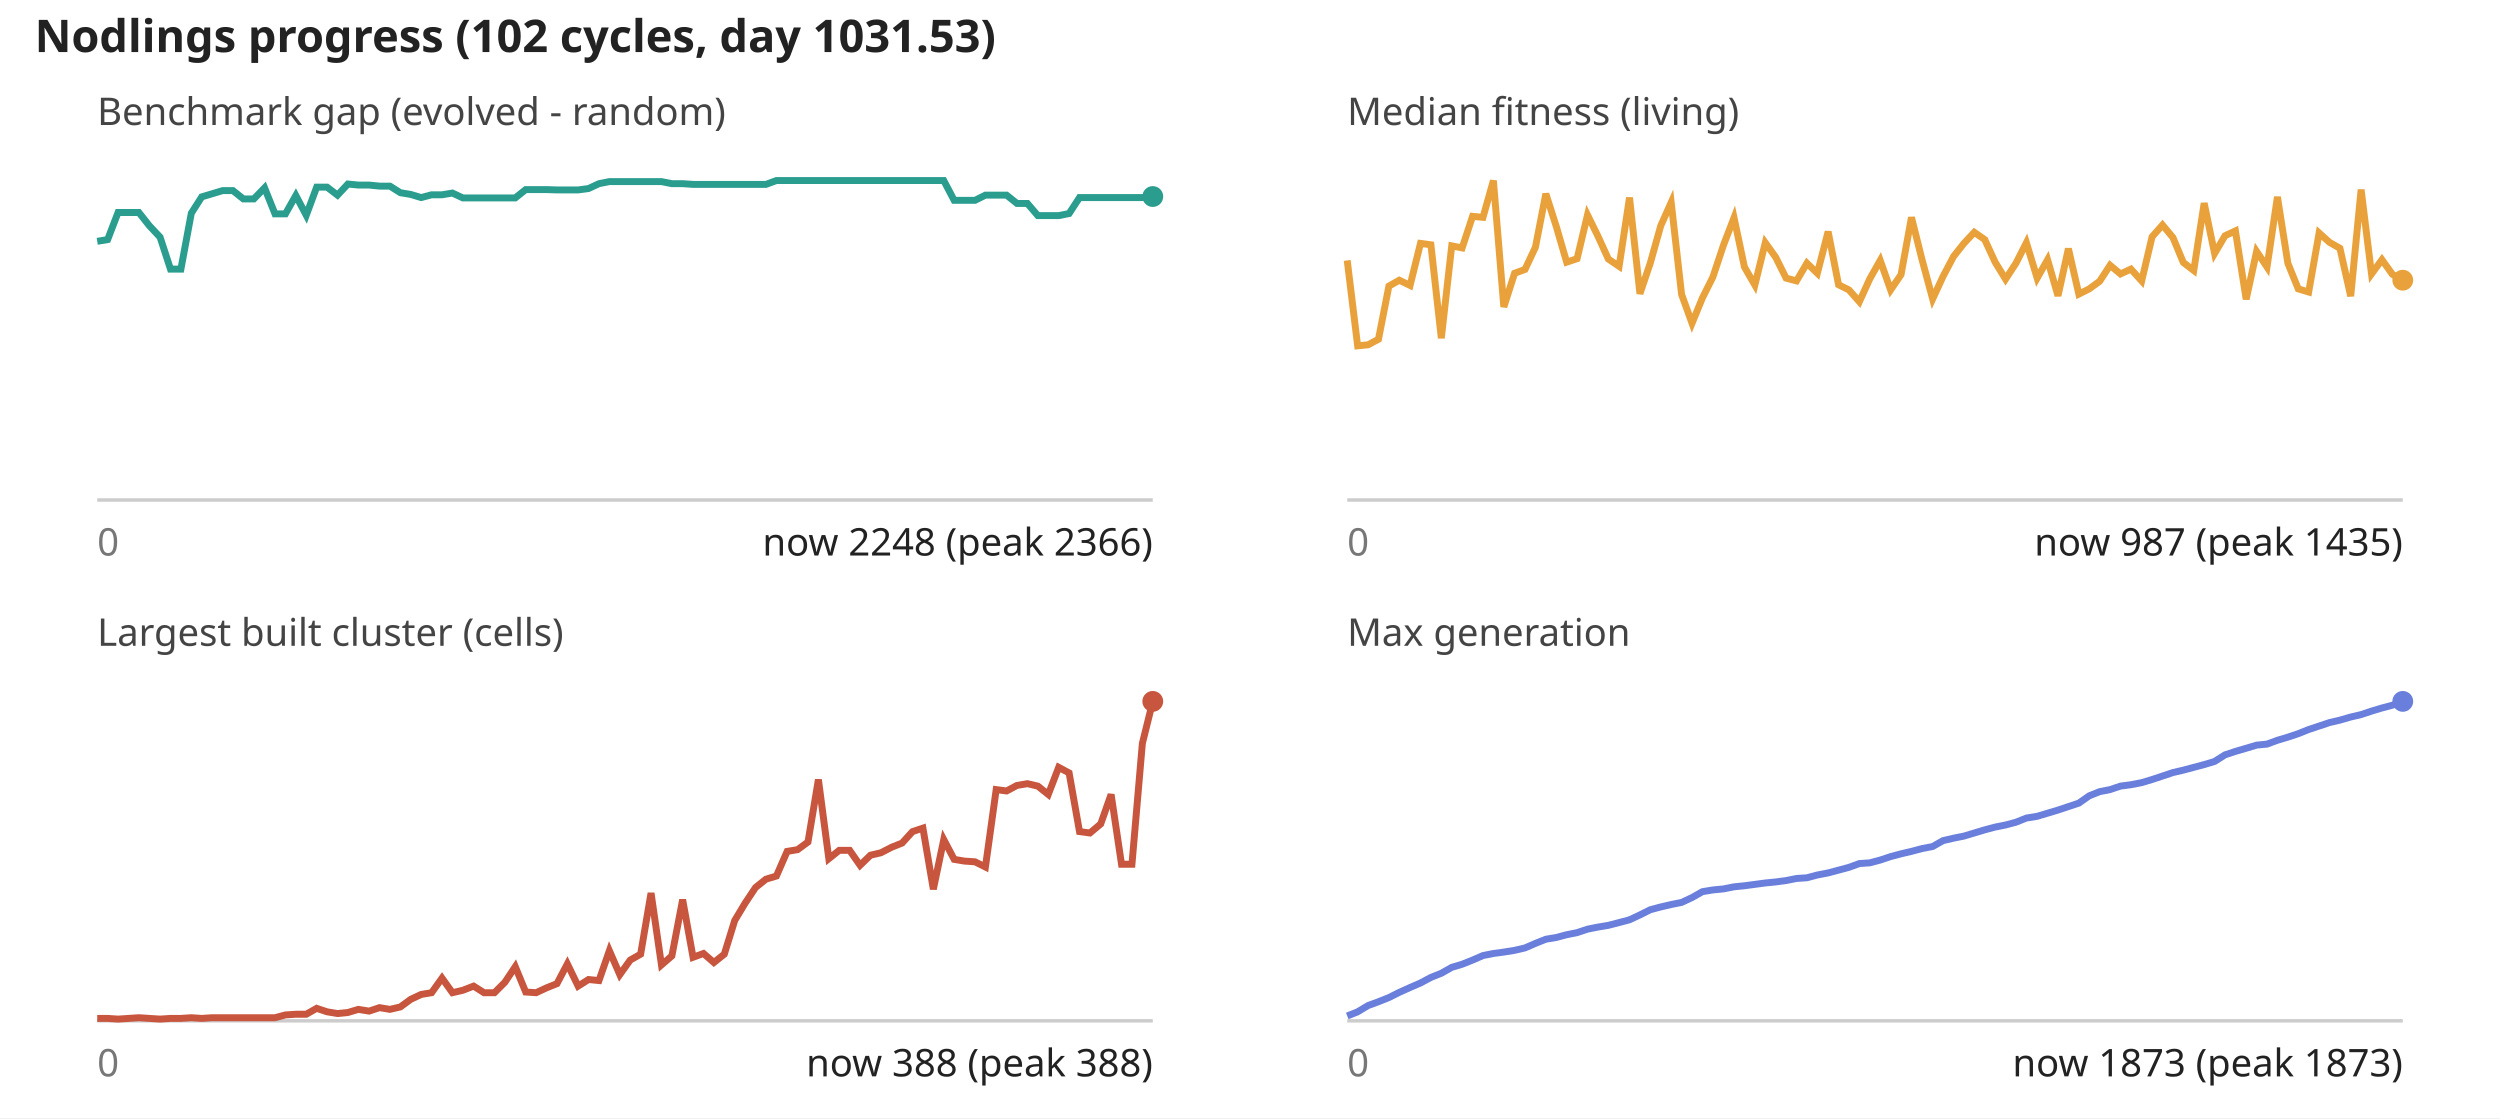
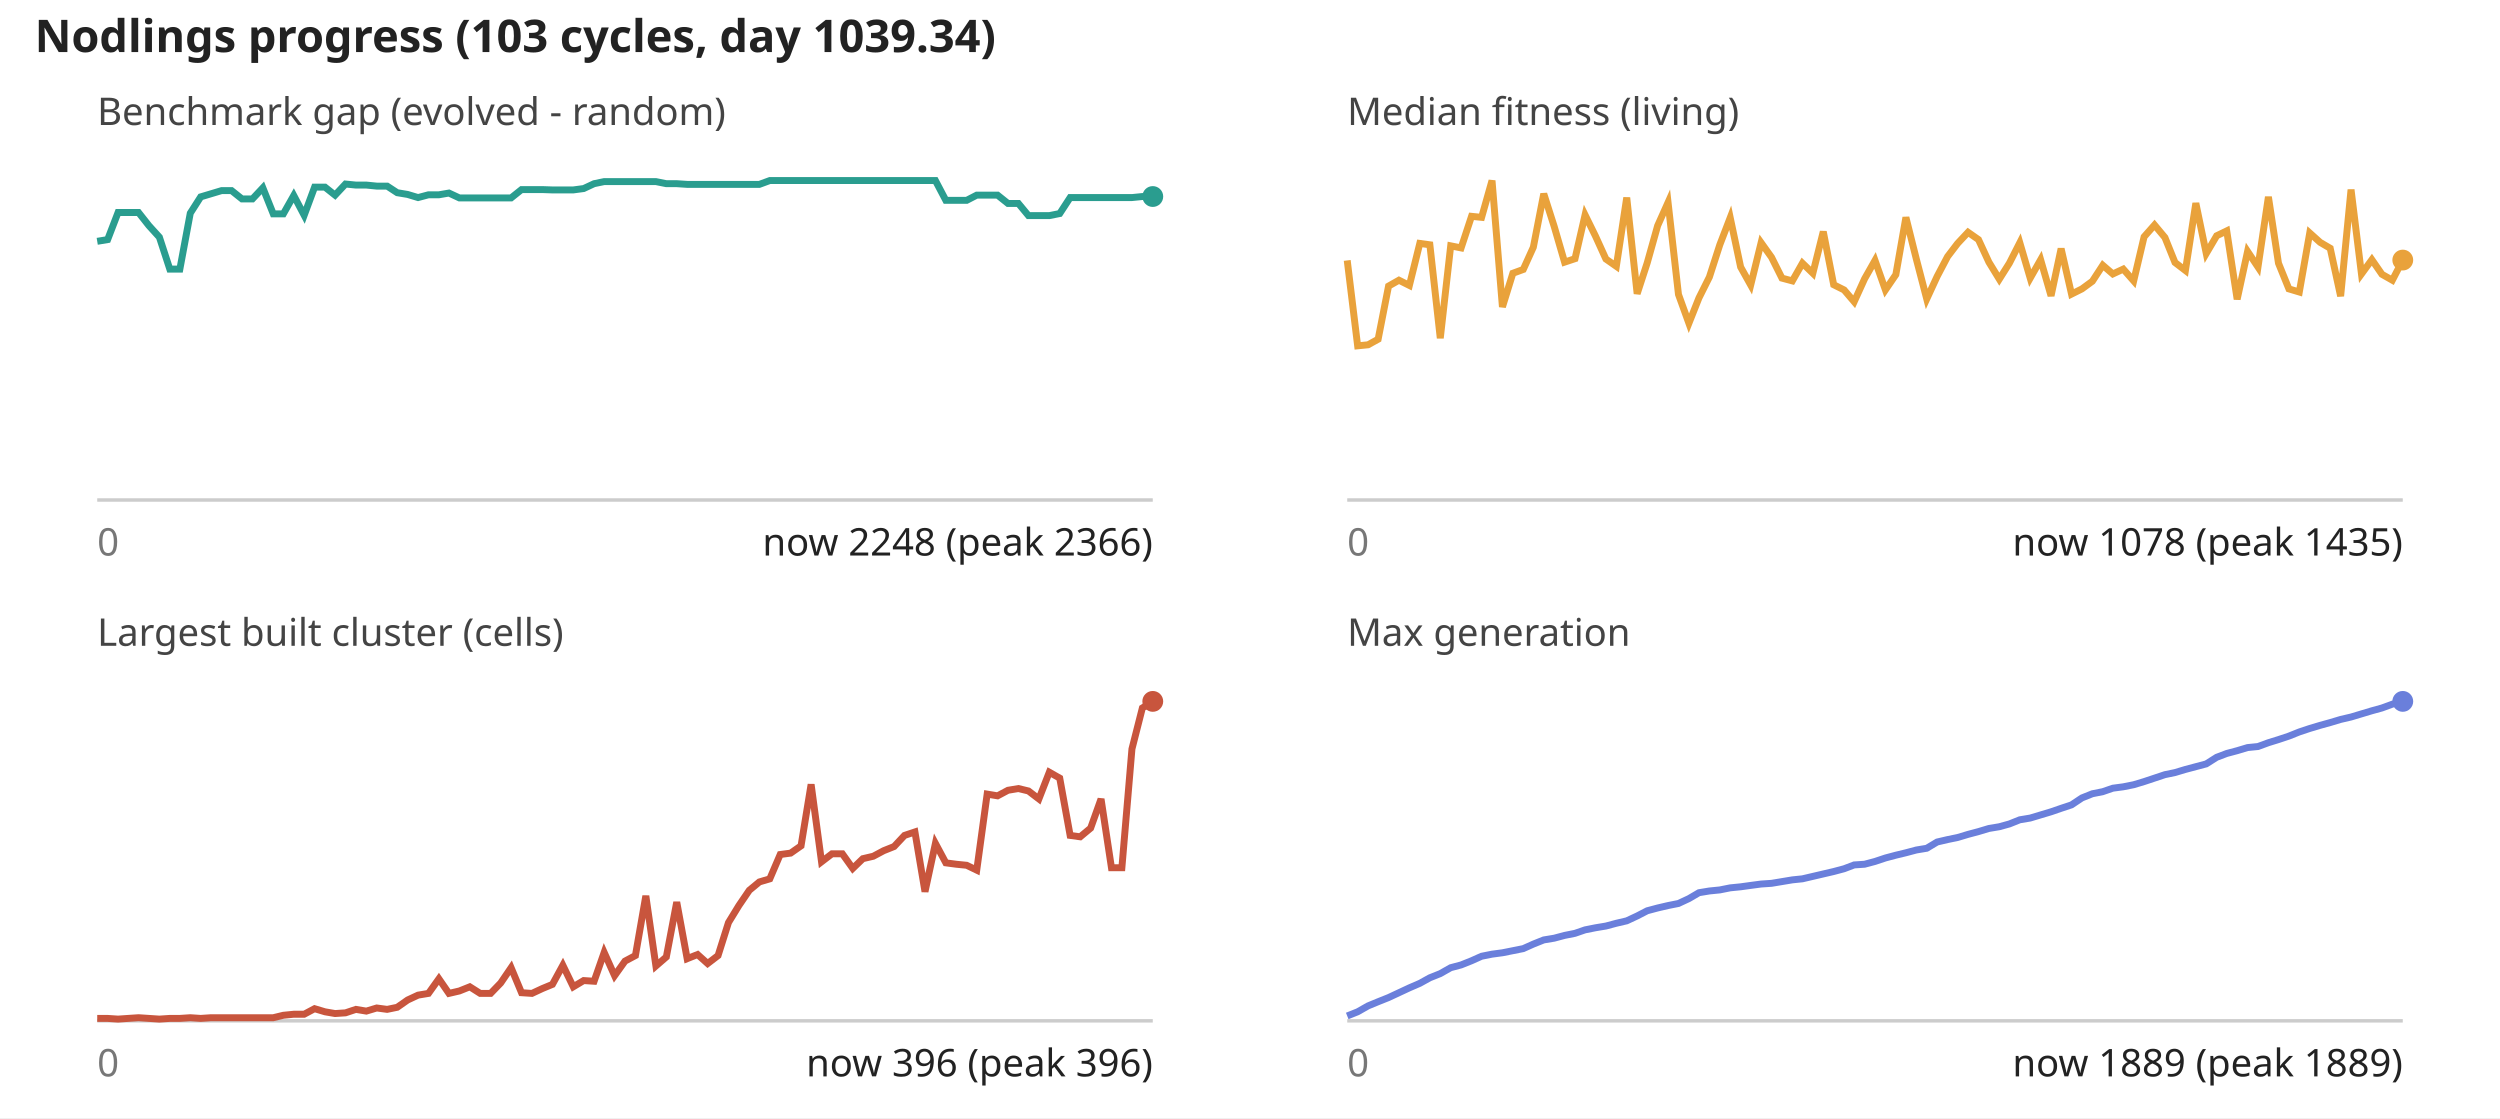
<svg xmlns="http://www.w3.org/2000/svg" viewBox="0 0 720 322" font-family="sans-serif" font-size="11">
  <rect width="100%" height="100%" fill="#fff" />
-   <text x="10" y="15" font-size="13" font-weight="bold" fill="#222">Nodlings progress (102 cycles, day 1031.53)</text>
+   <text x="10" y="15" font-size="13" font-weight="bold" fill="#222">Nodlings progress (103 cycles, day 1039.34)</text>
  <text x="28" y="36" fill="#444">Benchmark gap (evolved - random)</text>
  <line x1="28" y1="144" x2="332" y2="144" stroke="#ccc" />
-   <polyline fill="none" stroke="#2a9d8f" stroke-width="2" points="28.0,69.5 31.0,69.0 34.0,61.2 37.0,61.2 40.0,61.2 43.0,65.0 46.1,68.3 49.1,77.5 52.1,77.5 55.1,61.4 58.1,56.7 61.1,55.8 64.1,54.9 67.1,54.9 70.1,57.3 73.1,57.3 76.2,54.1 79.2,61.6 82.2,61.6 85.2,56.3 88.2,62.0 91.2,53.9 94.2,53.9 97.2,56.2 100.2,53.0 103.2,53.3 106.3,53.3 109.3,53.6 112.3,53.6 115.3,55.5 118.3,56.0 121.3,56.9 124.3,56.1 127.3,56.1 130.3,55.6 133.3,57.0 136.4,57.0 139.4,57.0 142.4,57.0 145.4,57.0 148.4,57.0 151.4,54.6 154.4,54.6 157.4,54.6 160.4,54.7 163.4,54.7 166.5,54.7 169.5,54.3 172.5,52.9 175.5,52.3 178.5,52.3 181.5,52.3 184.5,52.3 187.5,52.3 190.5,52.3 193.5,52.9 196.6,52.9 199.6,53.1 202.6,53.1 205.6,53.1 208.6,53.1 211.6,53.1 214.6,53.1 217.6,53.1 220.6,53.1 223.6,52.0 226.7,52.0 229.7,52.0 232.7,52.0 235.7,52.0 238.7,52.0 241.7,52.0 244.7,52.0 247.7,52.0 250.7,52.0 253.7,52.0 256.8,52.0 259.8,52.0 262.8,52.0 265.8,52.0 268.8,52.0 271.8,52.0 274.8,57.7 277.8,57.7 280.8,57.7 283.8,56.2 286.9,56.2 289.9,56.2 292.9,58.6 295.9,58.6 298.9,62.1 301.9,62.1 304.9,62.1 307.9,61.5 310.9,56.9 313.9,56.9 317.0,56.9 320.0,56.9 323.0,56.9 326.0,56.9 329.0,56.9 332.0,56.6" />
+   <polyline fill="none" stroke="#2a9d8f" stroke-width="2" points="28.0,69.5 31.0,69.0 34.0,61.2 36.9,61.2 39.9,61.2 42.9,65.0 45.9,68.3 48.9,77.5 51.8,77.5 54.8,61.4 57.8,56.7 60.8,55.8 63.8,54.9 66.7,54.9 69.7,57.3 72.7,57.3 75.7,54.1 78.7,61.6 81.6,61.6 84.6,56.3 87.6,62.0 90.6,53.9 93.6,53.9 96.5,56.2 99.5,53.0 102.5,53.3 105.5,53.3 108.5,53.6 111.5,53.6 114.4,55.5 117.4,56.0 120.4,56.9 123.4,56.1 126.4,56.1 129.3,55.6 132.3,57.0 135.3,57.0 138.3,57.0 141.3,57.0 144.2,57.0 147.2,57.0 150.2,54.6 153.2,54.6 156.2,54.6 159.1,54.7 162.1,54.7 165.1,54.7 168.1,54.3 171.1,52.9 174.0,52.3 177.0,52.3 180.0,52.3 183.0,52.3 186.0,52.3 188.9,52.3 191.9,52.9 194.9,52.9 197.9,53.1 200.9,53.1 203.8,53.1 206.8,53.1 209.8,53.1 212.8,53.1 215.8,53.1 218.7,53.1 221.7,52.0 224.7,52.0 227.7,52.0 230.7,52.0 233.6,52.0 236.6,52.0 239.6,52.0 242.6,52.0 245.6,52.0 248.5,52.0 251.5,52.0 254.5,52.0 257.5,52.0 260.5,52.0 263.5,52.0 266.4,52.0 269.4,52.0 272.4,57.7 275.4,57.7 278.4,57.7 281.3,56.2 284.3,56.2 287.3,56.2 290.3,58.6 293.3,58.6 296.2,62.1 299.2,62.1 302.2,62.1 305.2,61.5 308.2,56.9 311.1,56.9 314.1,56.9 317.1,56.9 320.1,56.9 323.1,56.9 326.0,56.9 329.0,56.6 332.0,56.6" />
  <circle cx="332.0" cy="56.6" r="3" fill="#2a9d8f" />
  <text x="28" y="160" fill="#777">0</text>
  <text x="332" y="160" text-anchor="end" fill="#222">now 2248 (peak 2366)</text>
  <text x="388" y="36" fill="#444">Median fitness (living)</text>
  <line x1="388" y1="144" x2="692" y2="144" stroke="#ccc" />
-   <polyline fill="none" stroke="#e9a23b" stroke-width="2" points="388.0,75.0 391.0,99.6 394.0,99.3 397.0,97.7 400.0,82.4 403.0,80.7 406.1,82.2 409.1,70.1 412.1,70.5 415.1,97.4 418.1,70.8 421.1,71.4 424.1,62.3 427.1,62.6 430.1,52.0 433.1,88.4 436.2,78.7 439.2,77.6 442.2,71.2 445.2,55.8 448.2,65.2 451.2,75.5 454.2,74.5 457.2,61.9 460.2,68.0 463.2,74.6 466.3,76.7 469.3,56.9 472.3,84.6 475.3,75.7 478.3,65.0 481.3,58.3 484.3,84.8 487.3,93.1 490.3,85.8 493.3,79.8 496.4,70.5 499.4,62.7 502.4,76.9 505.4,82.1 508.4,69.9 511.4,74.1 514.4,80.1 517.4,80.9 520.4,75.8 523.4,78.7 526.5,66.7 529.5,82.0 532.5,83.5 535.5,86.9 538.5,80.3 541.5,75.0 544.5,83.5 547.5,79.1 550.5,62.6 553.5,74.6 556.6,86.1 559.6,79.6 562.6,73.9 565.6,70.1 568.6,66.9 571.6,69.0 574.6,75.5 577.6,80.4 580.6,75.8 583.6,69.9 586.7,80.1 589.7,74.8 592.7,85.2 595.7,71.6 598.7,84.7 601.7,83.2 604.7,81.0 607.7,76.4 610.7,78.9 613.7,77.5 616.8,80.9 619.8,68.2 622.8,64.8 625.8,68.4 628.8,75.6 631.8,77.9 634.8,58.5 637.8,73.0 640.8,67.9 643.8,66.5 646.9,86.2 649.9,72.4 652.9,76.9 655.9,56.7 658.9,75.8 661.9,83.2 664.9,84.1 667.9,67.1 670.9,69.8 673.9,71.5 677.0,85.3 680.0,54.6 683.0,78.9 686.0,74.8 689.0,79.0 692.0,80.7" />
-   <circle cx="692.0" cy="80.7" r="3" fill="#e9a23b" />
+   <polyline fill="none" stroke="#e9a23b" stroke-width="2" points="388.0,75.0 391.0,99.6 394.0,99.3 396.9,97.7 399.9,82.4 402.9,80.7 405.9,82.2 408.9,70.1 411.8,70.5 414.8,97.4 417.8,70.8 420.8,71.4 423.8,62.3 426.7,62.6 429.7,52.0 432.7,88.4 435.7,78.7 438.7,77.6 441.6,71.2 444.6,55.8 447.6,65.2 450.6,75.5 453.6,74.5 456.5,61.9 459.5,68.0 462.5,74.6 465.5,76.7 468.5,56.9 471.5,84.6 474.4,75.7 477.4,65.0 480.4,58.3 483.4,84.8 486.4,93.1 489.3,85.8 492.3,79.8 495.3,70.5 498.3,62.7 501.3,76.9 504.2,82.1 507.2,69.9 510.2,74.1 513.2,80.1 516.2,80.9 519.1,75.8 522.1,78.7 525.1,66.7 528.1,82.0 531.1,83.5 534.0,86.9 537.0,80.3 540.0,75.0 543.0,83.5 546.0,79.1 548.9,62.6 551.9,74.6 554.9,86.1 557.9,79.6 560.9,73.9 563.8,70.1 566.8,66.9 569.8,69.0 572.8,75.5 575.8,80.4 578.7,75.8 581.7,69.9 584.7,80.1 587.7,74.8 590.7,85.2 593.6,71.6 596.6,84.7 599.6,83.2 602.6,81.0 605.6,76.4 608.5,78.9 611.5,77.5 614.5,80.9 617.5,68.2 620.5,64.8 623.5,68.4 626.4,75.6 629.4,77.9 632.4,58.5 635.4,73.0 638.4,67.9 641.3,66.5 644.3,86.2 647.3,72.4 650.3,76.9 653.3,56.7 656.2,75.8 659.2,83.2 662.2,84.1 665.2,67.1 668.2,69.8 671.1,71.5 674.1,85.3 677.1,54.6 680.1,78.9 683.1,74.8 686.0,79.0 689.0,80.7 692.0,74.9" />
+   <circle cx="692.0" cy="74.9" r="3" fill="#e9a23b" />
  <text x="388" y="160" fill="#777">0</text>
-   <text x="692" y="160" text-anchor="end" fill="#222">now 987 (peak 1435)</text>
+   <text x="692" y="160" text-anchor="end" fill="#222">now 1078 (peak 1435)</text>
  <text x="28" y="186" fill="#444">Largest built cluster (cells)</text>
  <line x1="28" y1="294" x2="332" y2="294" stroke="#ccc" />
-   <polyline fill="none" stroke="#c8553d" stroke-width="2" points="28.0,293.3 31.0,293.3 34.0,293.5 37.0,293.3 40.0,293.1 43.0,293.3 46.1,293.5 49.1,293.3 52.1,293.3 55.1,293.1 58.1,293.3 61.1,293.1 64.1,293.1 67.1,293.1 70.1,293.1 73.1,293.1 76.2,293.1 79.2,293.1 82.2,292.3 85.2,292.1 88.2,292.1 91.2,290.4 94.2,291.4 97.2,291.9 100.2,291.6 103.2,290.7 106.3,291.2 109.3,290.2 112.3,290.7 115.3,290.0 118.3,287.8 121.3,286.4 124.3,285.9 127.3,281.7 130.3,285.9 133.3,285.2 136.4,284.0 139.4,285.9 142.4,285.9 145.4,282.9 148.4,278.4 151.4,285.7 154.4,285.9 157.4,284.5 160.4,283.3 163.4,277.6 166.5,284.0 169.5,282.1 172.5,282.4 175.5,273.8 178.5,280.7 181.5,276.5 184.5,274.8 187.5,257.2 190.5,277.9 193.5,275.3 196.6,259.1 199.6,275.7 202.6,274.6 205.6,277.2 208.6,274.8 211.6,265.1 214.6,260.1 217.6,255.6 220.6,253.2 223.6,252.3 226.7,245.2 229.7,244.7 232.7,242.5 235.7,224.5 238.7,247.3 241.7,244.9 244.7,244.9 247.7,249.2 250.7,246.3 253.7,245.6 256.8,244.0 259.8,242.8 262.8,239.5 265.8,238.5 268.8,256.1 271.8,241.8 274.8,247.5 277.8,248.0 280.8,248.2 283.8,249.7 286.9,227.4 289.9,227.8 292.9,226.2 295.9,225.7 298.9,226.4 301.9,228.8 304.9,221.0 307.9,222.6 310.9,239.5 313.9,239.9 317.0,237.3 320.0,228.8 323.0,248.9 326.0,248.9 329.0,214.1 332.0,202.0" />
+   <polyline fill="none" stroke="#c8553d" stroke-width="2" points="28.0,293.3 31.0,293.3 34.0,293.5 36.9,293.3 39.9,293.1 42.9,293.3 45.9,293.5 48.9,293.3 51.8,293.3 54.8,293.1 57.8,293.3 60.8,293.1 63.8,293.1 66.7,293.1 69.7,293.1 72.7,293.1 75.7,293.1 78.7,293.1 81.6,292.4 84.6,292.1 87.6,292.1 90.6,290.5 93.6,291.4 96.5,291.9 99.5,291.7 102.5,290.7 105.5,291.2 108.5,290.3 111.5,290.7 114.4,290.1 117.4,288.0 120.4,286.6 123.4,286.1 126.4,281.9 129.3,286.1 132.3,285.4 135.3,284.2 138.3,286.1 141.3,286.1 144.2,283.1 147.2,278.7 150.2,285.9 153.2,286.1 156.2,284.7 159.1,283.5 162.1,278.0 165.1,284.2 168.1,282.4 171.1,282.6 174.0,274.3 177.0,281.0 180.0,276.8 183.0,275.2 186.0,258.0 188.9,278.2 191.9,275.6 194.9,259.8 197.9,276.1 200.9,274.9 203.8,277.5 206.8,275.2 209.8,265.7 212.8,260.8 215.8,256.4 218.7,254.0 221.7,253.1 224.7,246.1 227.7,245.7 230.7,243.6 233.6,225.9 236.6,248.2 239.6,245.9 242.6,245.9 245.6,250.1 248.5,247.3 251.5,246.6 254.5,245.0 257.5,243.8 260.5,240.6 263.5,239.6 266.4,256.8 269.4,242.9 272.4,248.5 275.4,248.9 278.4,249.2 281.3,250.6 284.3,228.7 287.3,229.2 290.3,227.6 293.3,227.1 296.2,227.8 299.2,230.1 302.2,222.4 305.2,224.1 308.2,240.6 311.1,241.0 314.1,238.5 317.1,230.1 320.1,249.9 323.1,249.9 326.0,215.7 329.0,203.9 332.0,202.0" />
  <circle cx="332.0" cy="202.0" r="3" fill="#c8553d" />
  <text x="28" y="310" fill="#777">0</text>
-   <text x="332" y="310" text-anchor="end" fill="#222">now 388 (peak 388)</text>
+   <text x="332" y="310" text-anchor="end" fill="#222">now 396 (peak 396)</text>
  <text x="388" y="186" fill="#444">Max generation</text>
  <line x1="388" y1="294" x2="692" y2="294" stroke="#ccc" />
-   <polyline fill="none" stroke="#6a7fdb" stroke-width="2" points="388.0,292.6 391.0,291.4 394.0,289.6 397.0,288.5 400.0,287.3 403.0,285.8 406.1,284.4 409.1,283.1 412.1,281.5 415.1,280.3 418.1,278.6 421.1,277.7 424.1,276.5 427.1,275.2 430.1,274.6 433.1,274.2 436.2,273.7 439.2,273.0 442.2,271.7 445.2,270.5 448.2,270.0 451.2,269.2 454.2,268.6 457.2,267.6 460.2,267.0 463.2,266.5 466.3,265.7 469.3,264.9 472.3,263.5 475.3,262.0 478.3,261.2 481.3,260.5 484.3,259.9 487.3,258.5 490.3,256.8 493.3,256.3 496.4,256.0 499.4,255.4 502.4,255.1 505.4,254.7 508.4,254.3 511.4,254.0 514.4,253.6 517.4,253.0 520.4,252.8 523.4,252.0 526.5,251.4 529.5,250.6 532.5,249.8 535.5,248.7 538.5,248.5 541.5,247.7 544.5,246.7 547.5,245.9 550.5,245.2 553.5,244.4 556.6,243.8 559.6,242.1 562.6,241.4 565.6,240.8 568.6,239.9 571.6,239.0 574.6,238.2 577.6,237.6 580.6,236.8 583.6,235.6 586.7,235.1 589.7,234.2 592.7,233.3 595.7,232.3 598.7,231.3 601.7,229.2 604.7,228.0 607.7,227.4 610.7,226.4 613.7,226.0 616.8,225.4 619.8,224.5 622.8,223.5 625.8,222.5 628.8,221.8 631.8,221.0 634.8,220.2 637.8,219.3 640.8,217.4 643.8,216.4 646.9,215.5 649.9,214.6 652.9,214.3 655.9,213.2 658.9,212.3 661.9,211.3 664.9,210.1 667.9,209.1 670.9,208.1 673.9,207.4 677.0,206.5 680.0,205.8 683.0,204.8 686.0,203.9 689.0,203.1 692.0,202.0" />
+   <polyline fill="none" stroke="#6a7fdb" stroke-width="2" points="388.0,292.6 391.0,291.4 394.0,289.7 396.9,288.5 399.9,287.3 402.9,285.9 405.9,284.5 408.9,283.2 411.8,281.6 414.8,280.4 417.8,278.7 420.8,277.9 423.8,276.7 426.7,275.4 429.7,274.8 432.7,274.4 435.7,273.8 438.7,273.2 441.6,271.9 444.6,270.7 447.6,270.2 450.6,269.4 453.6,268.8 456.5,267.8 459.5,267.2 462.5,266.7 465.5,265.9 468.5,265.2 471.5,263.8 474.4,262.3 477.4,261.5 480.4,260.8 483.4,260.2 486.4,258.8 489.3,257.1 492.3,256.6 495.3,256.3 498.3,255.7 501.3,255.4 504.2,255.0 507.2,254.6 510.2,254.4 513.2,253.9 516.2,253.4 519.1,253.1 522.1,252.4 525.1,251.7 528.1,251.0 531.1,250.2 534.0,249.1 537.0,248.9 540.0,248.1 543.0,247.1 546.0,246.3 548.9,245.6 551.9,244.8 554.9,244.3 557.9,242.5 560.9,241.8 563.8,241.2 566.8,240.3 569.8,239.5 572.8,238.6 575.8,238.1 578.7,237.3 581.7,236.1 584.7,235.6 587.7,234.7 590.7,233.8 593.6,232.8 596.6,231.8 599.6,229.8 602.6,228.6 605.6,228.0 608.5,227.0 611.5,226.6 614.5,226.0 617.5,225.1 620.5,224.1 623.5,223.1 626.4,222.5 629.4,221.6 632.4,220.8 635.4,220.0 638.4,218.1 641.3,217.0 644.3,216.2 647.3,215.3 650.3,215.0 653.3,213.9 656.2,213.0 659.2,212.0 662.2,210.8 665.2,209.8 668.2,208.9 671.1,208.1 674.1,207.2 677.1,206.5 680.1,205.6 683.1,204.7 686.0,203.9 689.0,202.8 692.0,202.0" />
  <circle cx="692.0" cy="202.0" r="3" fill="#6a7fdb" />
  <text x="388" y="310" fill="#777">0</text>
-   <text x="692" y="310" text-anchor="end" fill="#222">now 1873 (peak 1873)</text>
+   <text x="692" y="310" text-anchor="end" fill="#222">now 1889 (peak 1889)</text>
</svg>
